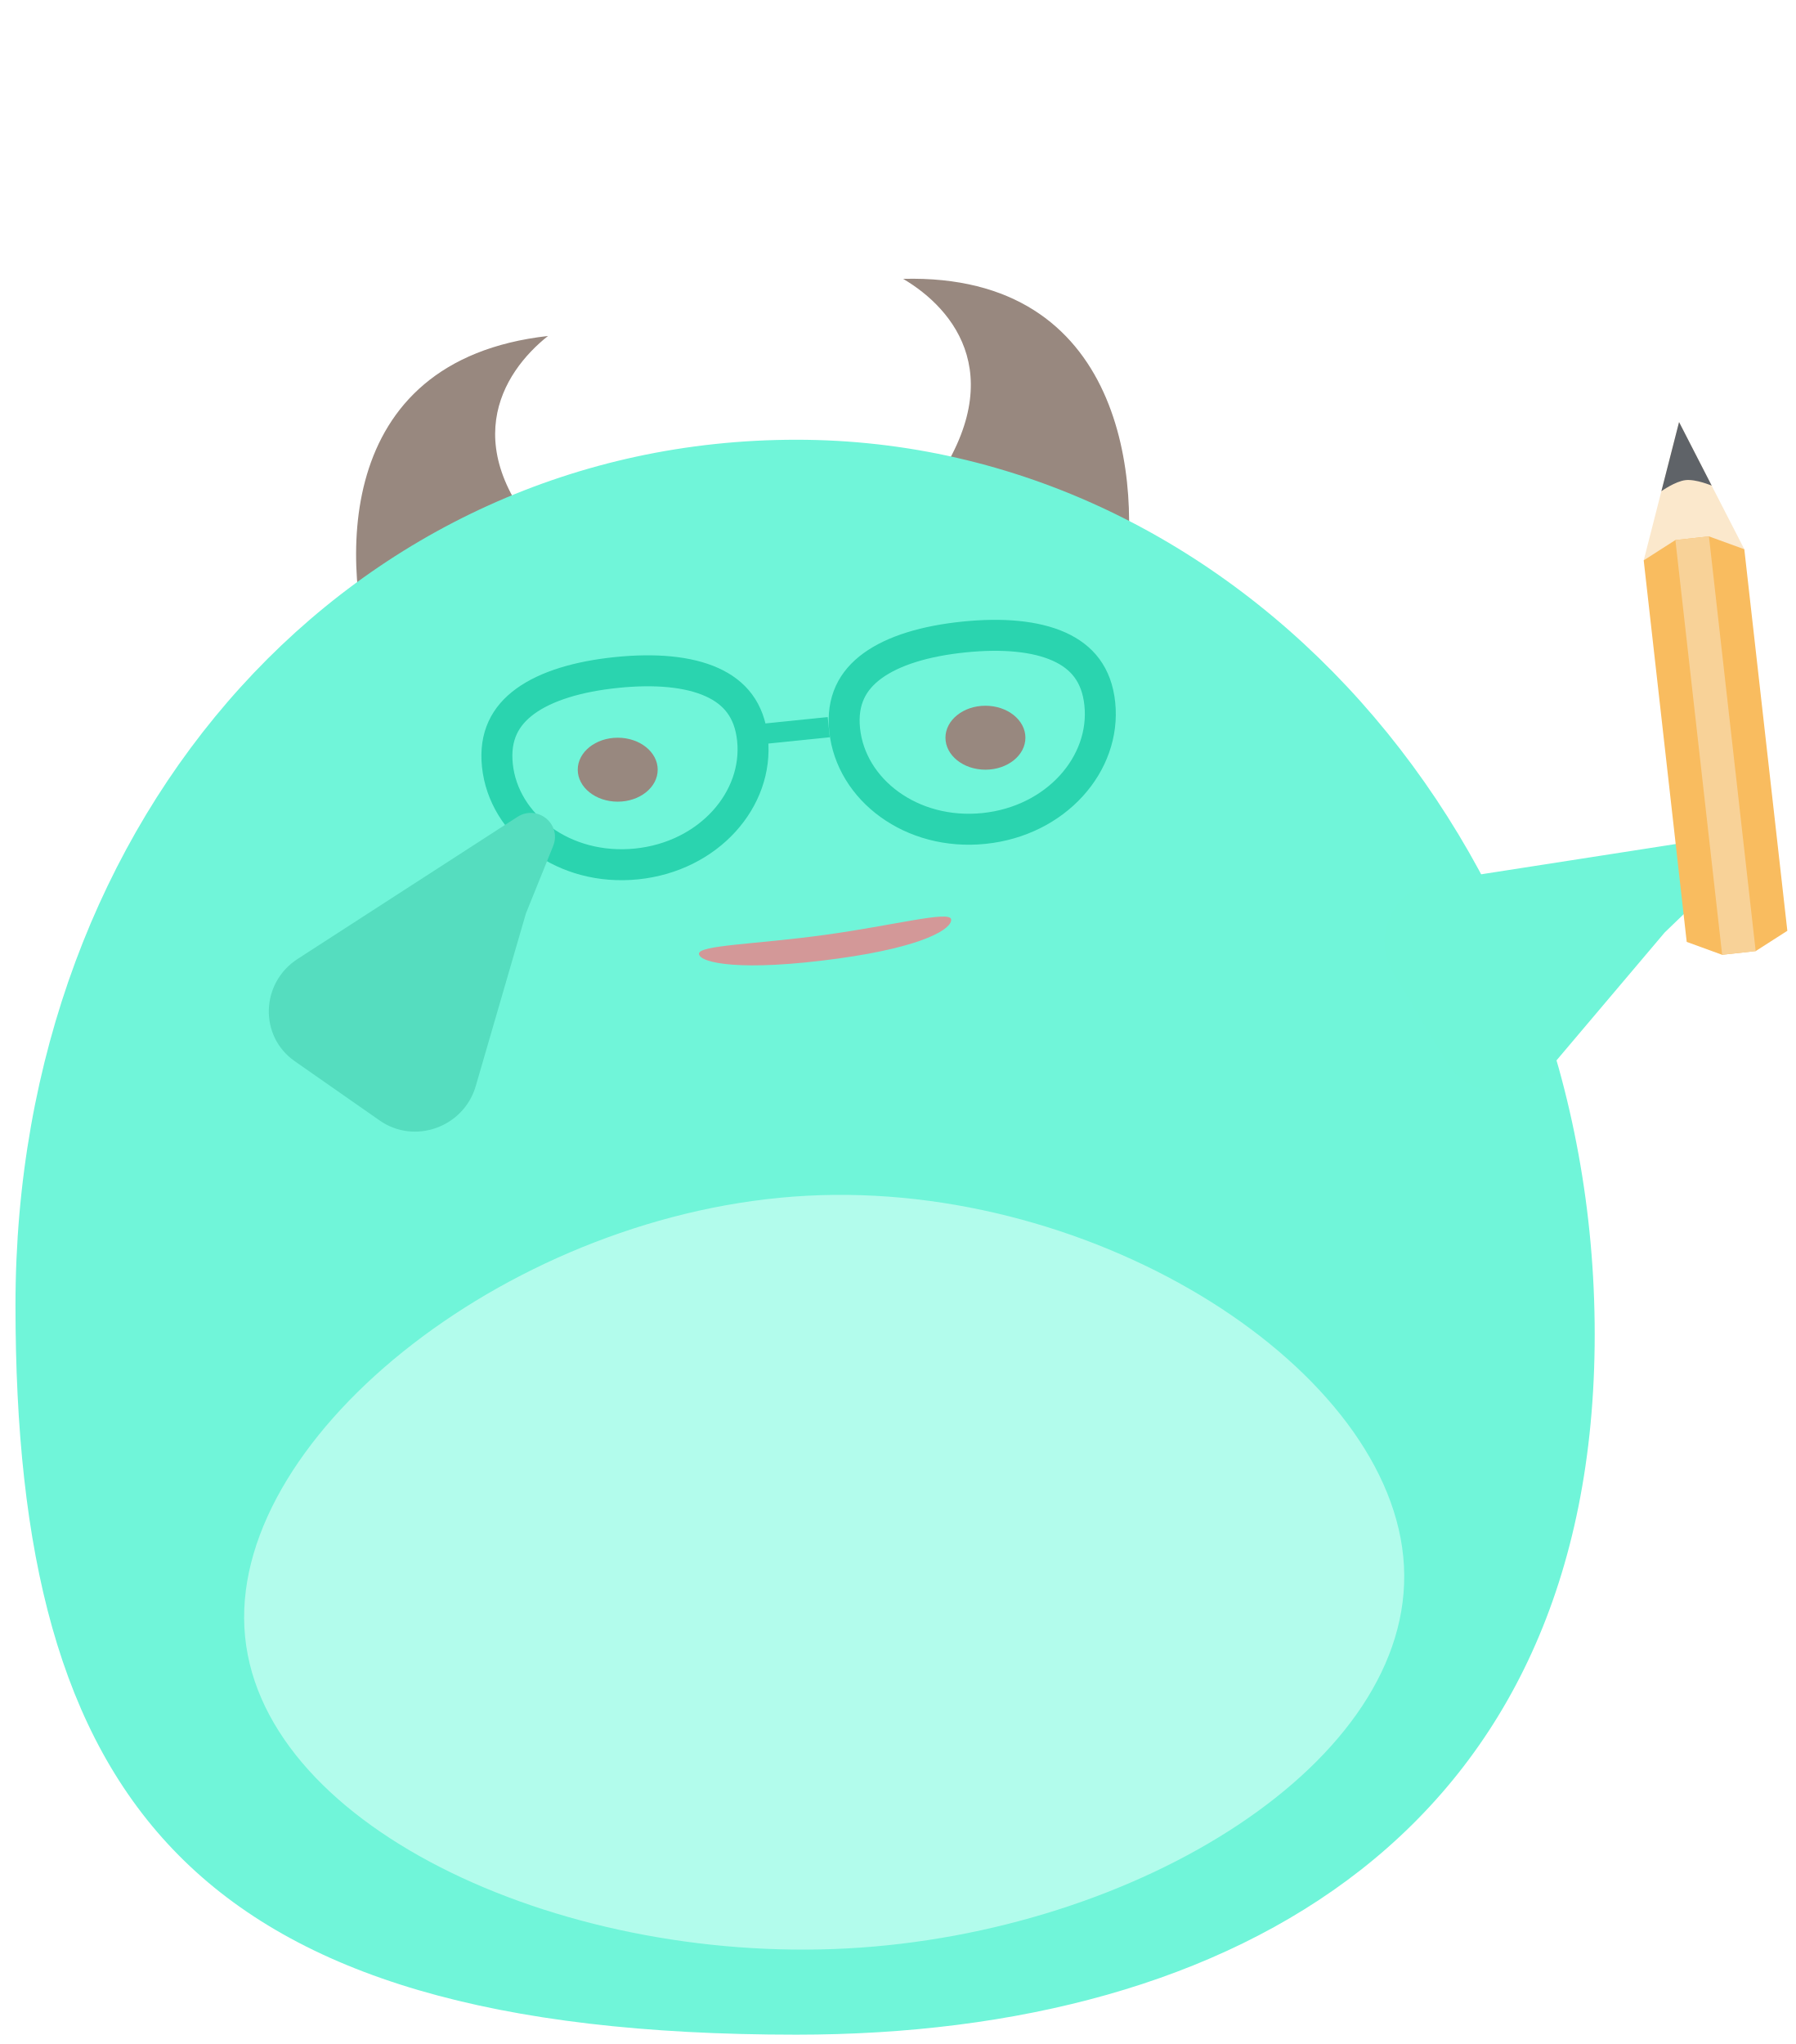
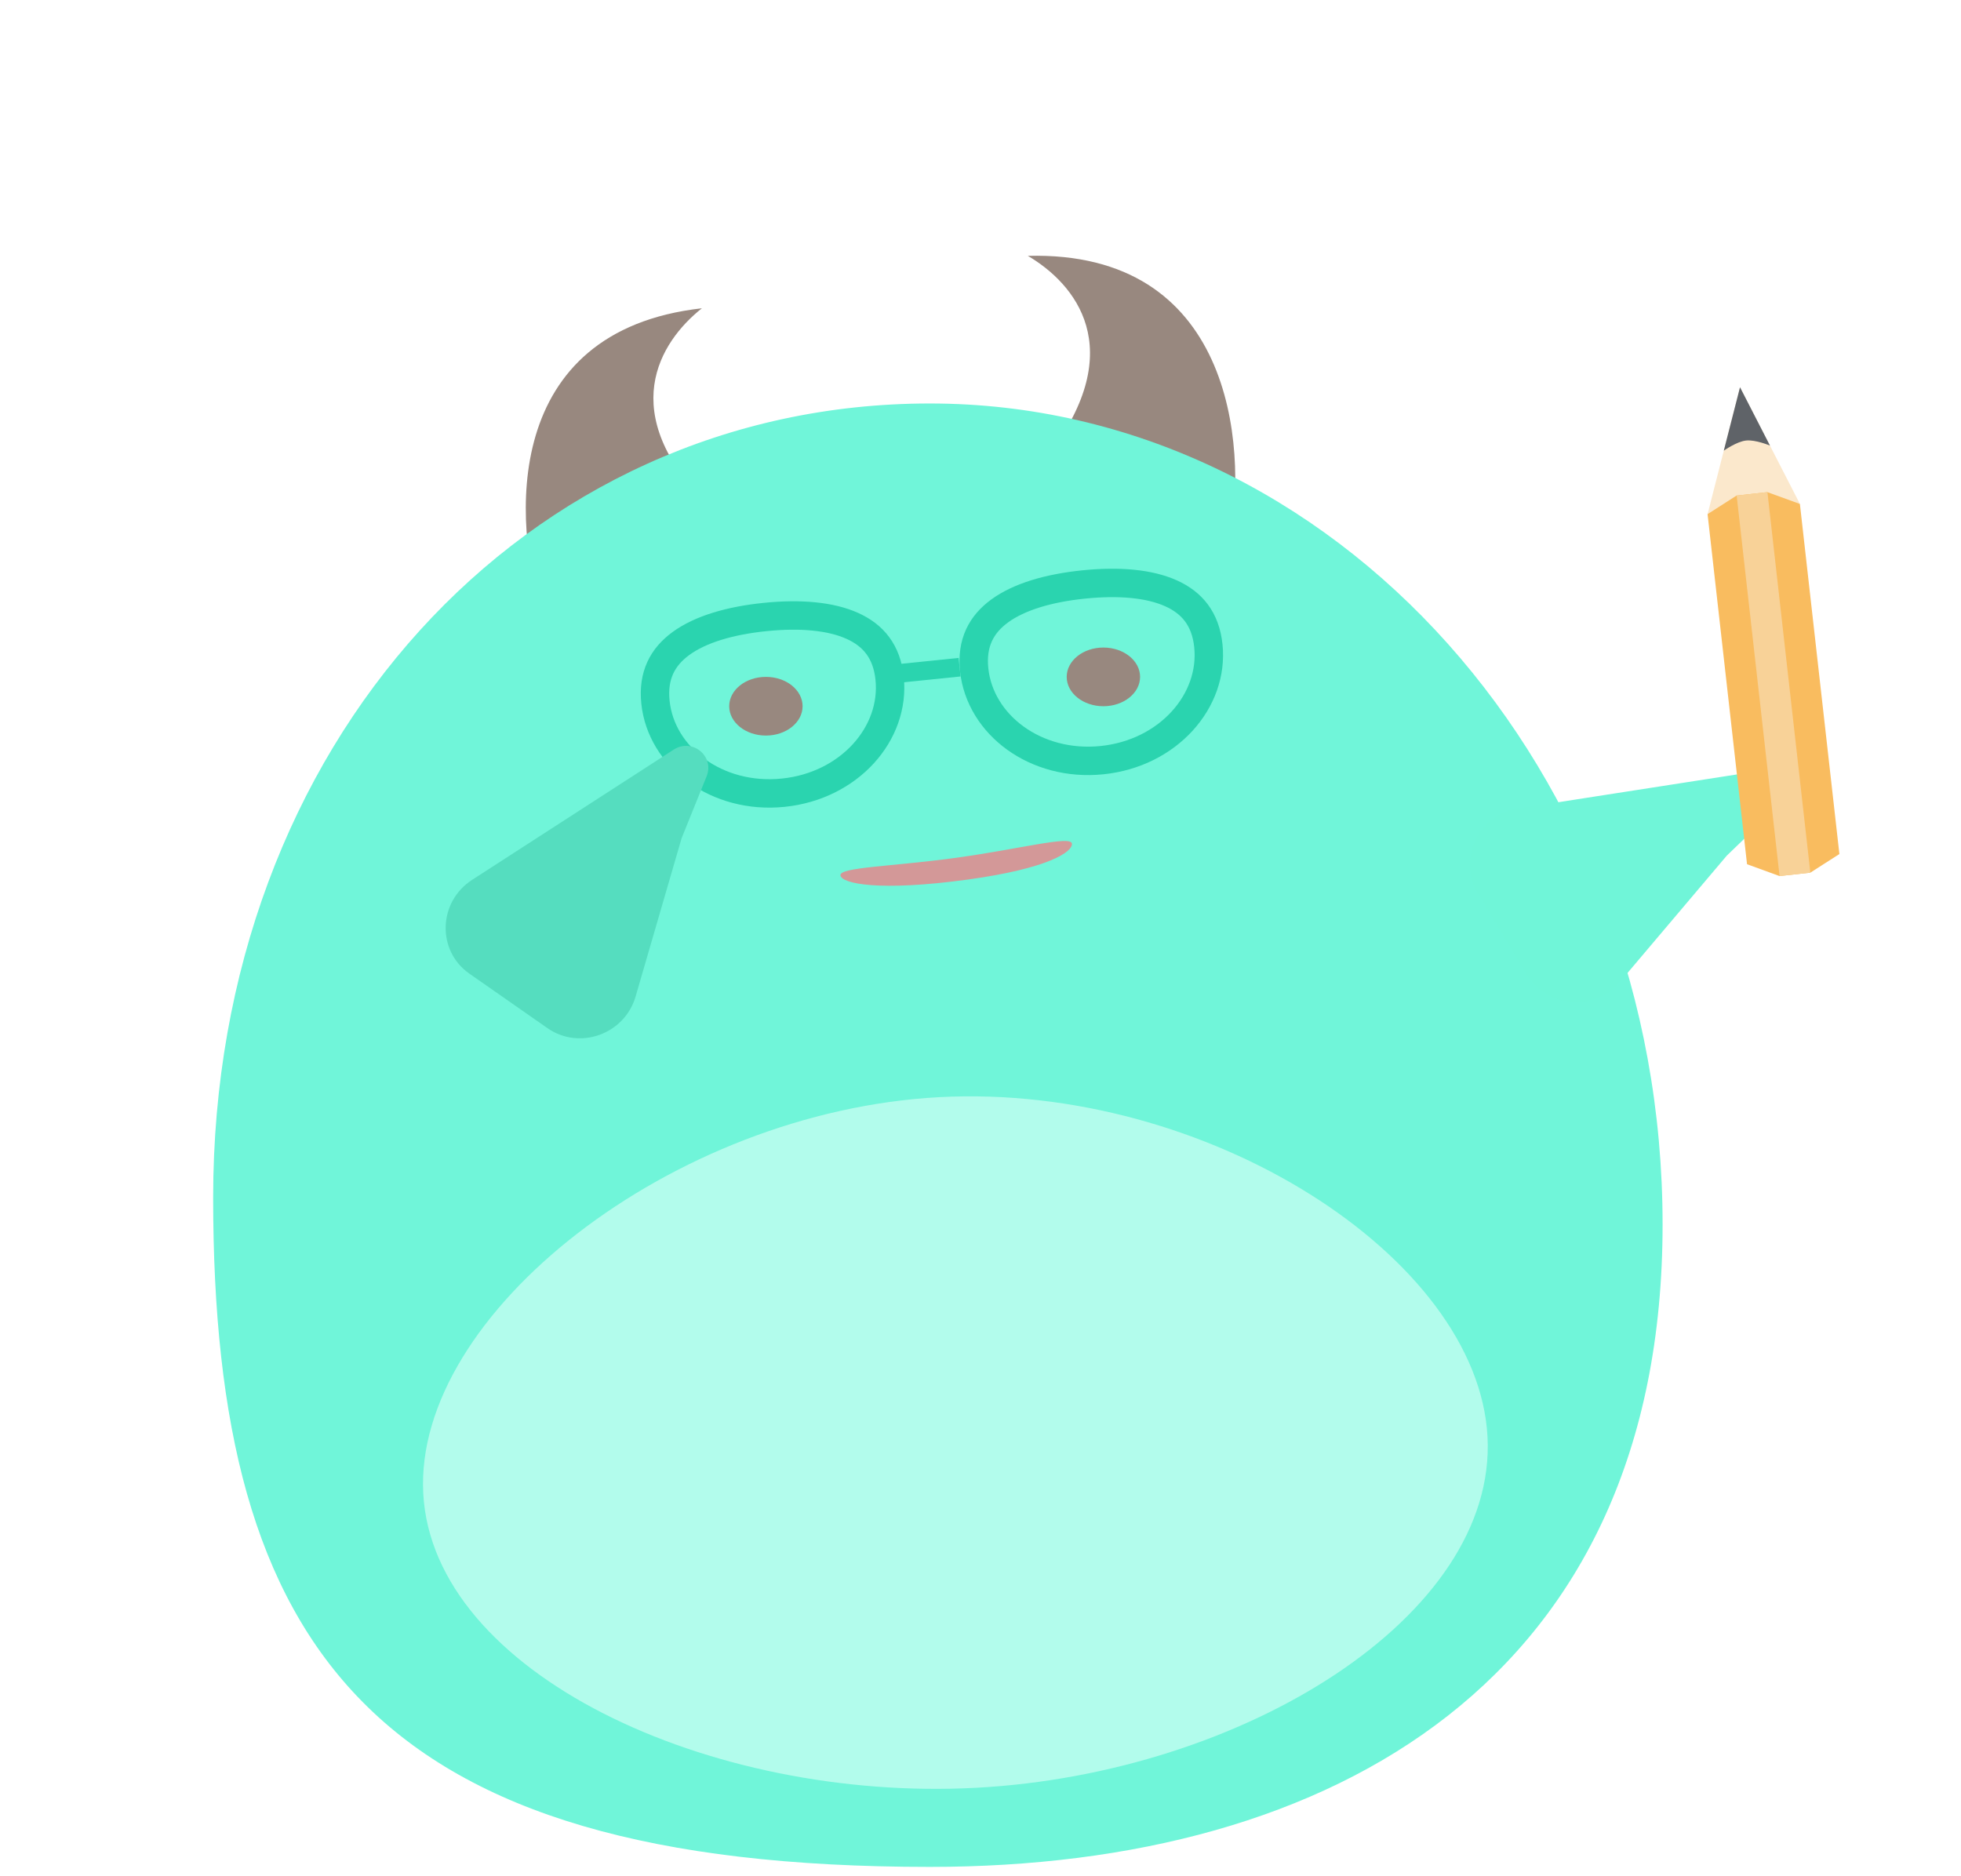
- <svg xmlns="http://www.w3.org/2000/svg" width="116" height="132" viewBox="0 0 116 132" fill="none">
-   <path fill-rule="evenodd" clip-rule="evenodd" d="M58.332 18.008C61.644 19.956 65.48 24.511 59.8 32.002L72.566 38.027C73.781 31.198 72.636 17.635 58.332 18.008ZM35.395 21.697C32.411 24.065 29.276 29.067 35.905 35.655L24.198 43.321C22.049 36.774 21.282 23.284 35.395 21.697Z" fill="#98887F" />
-   <path d="M103 86.175C103 118.084 79.914 131.398 51.435 131.398C12.291 131.398 1 116.199 1 84.29C1 52.381 22.957 28.398 51.435 28.398C79.914 28.398 103 54.266 103 86.175Z" fill="#70F5D9" />
-   <path d="M90.679 101.117C91.355 113.758 73.49 124.825 54.702 125.829C35.914 126.833 16.462 117.761 15.786 105.12C15.11 92.479 33.316 78.225 52.104 77.221C70.891 76.217 90.003 88.475 90.679 101.117Z" fill="#B2FCEC" />
-   <path d="M45.145 61.612C45.227 62.193 47.862 62.765 54.126 61.903C59.763 61.127 61.514 59.952 61.432 59.37C61.35 58.789 57.77 59.756 53.272 60.375C48.775 60.994 45.064 61.031 45.145 61.612Z" fill="#D39898" />
-   <path d="M48.605 47.743C49.01 51.617 45.783 55.316 41.118 55.793C36.454 56.27 32.53 53.3 32.126 49.427C31.928 47.535 32.629 46.231 33.927 45.286C35.291 44.294 37.354 43.681 39.827 43.428C42.3 43.175 44.446 43.358 45.986 44.054C47.452 44.716 48.408 45.851 48.605 47.743Z" stroke="#2AD4AF" stroke-width="2" />
-   <path d="M71.035 45.452C71.44 49.325 68.213 53.025 63.548 53.502C58.883 53.978 54.96 51.009 54.555 47.136C54.358 45.244 55.059 43.94 56.356 42.995C57.72 42.003 59.783 41.39 62.257 41.137C64.73 40.884 66.876 41.067 68.416 41.763C69.882 42.425 70.838 43.56 71.035 45.452Z" stroke="#2AD4AF" stroke-width="2" />
-   <rect width="5.304" height="1.312" transform="matrix(0.99482 -0.101654 0.103875 0.99459 48.1836 46.8457)" fill="#2AD4AF" />
-   <ellipse cx="63.648" cy="47.641" rx="2.582" ry="2.065" fill="#98887F" />
-   <ellipse cx="39.898" cy="49.706" rx="2.582" ry="2.065" fill="#98887F" />
-   <path d="M35.725 54.641C36.301 53.214 34.708 51.922 33.407 52.762L19.226 61.925C16.826 63.476 16.725 66.917 19.032 68.528L24.527 72.364C26.779 73.936 29.956 72.796 30.728 70.138L33.967 58.993L35.725 54.641Z" fill="#55DDBF" />
-   <path d="M110.896 56.962C112.003 55.894 111.073 54.065 109.544 54.303L92.86 56.898C90.037 57.337 88.544 60.439 89.995 62.849L93.452 68.591C94.868 70.943 98.235 71.195 100.022 69.082L107.518 60.222L110.896 56.962Z" fill="#70F5D8" />
-   <path d="M108.448 27.257L112.664 35.469L106.166 36.186L108.448 27.257Z" fill="#FBE8CC" />
-   <path d="M108.449 27.256L110.557 31.362C110.557 31.362 109.54 30.932 108.872 31.006C108.203 31.08 107.307 31.721 107.307 31.721L108.449 27.256Z" fill="#5F6368" />
-   <path d="M115.442 60.11L113.396 61.421L111.23 61.66L108.943 60.827L106.165 36.187L108.21 34.877L110.376 34.638L112.663 35.47L115.442 60.11Z" fill="#F9BC5F" />
-   <rect width="2.179" height="26.952" transform="matrix(-0.993969 0.109663 -0.112054 -0.993702 113.398 61.4199)" fill="#F8D298" />
+ <svg xmlns="http://www.w3.org/2000/svg" width="138" height="132" viewBox="0 0 138 132" fill="none">
+   <path fill-rule="evenodd" clip-rule="evenodd" d="M72.332 18.008C75.644 19.956 79.48 24.511 73.8 32.002L86.566 38.027C87.781 31.198 86.636 17.635 72.332 18.008ZM49.395 21.697C46.411 24.065 43.276 29.067 49.905 35.655L38.197 43.321C36.05 36.774 35.282 23.284 49.395 21.697Z" fill="#98887F" />
+   <path d="M117 86.175C117 118.084 93.914 131.398 65.435 131.398C26.291 131.398 15 116.199 15 84.29C15 52.381 36.957 28.398 65.435 28.398C93.914 28.398 117 54.266 117 86.175Z" fill="#70F5D9" />
+   <path d="M104.679 101.117C105.355 113.758 87.49 124.825 68.702 125.829C49.914 126.833 30.462 117.761 29.786 105.12C29.11 92.479 47.316 78.225 66.104 77.221C84.891 76.217 104.003 88.475 104.679 101.117Z" fill="#B2FCEC" />
+   <path d="M59.145 61.612C59.227 62.193 61.862 62.765 68.126 61.903C73.763 61.127 75.513 59.952 75.432 59.37C75.35 58.789 71.77 59.756 67.272 60.375C62.775 60.994 59.064 61.031 59.145 61.612Z" fill="#D39898" />
+   <path d="M62.605 47.743C63.01 51.617 59.783 55.316 55.118 55.793C50.454 56.27 46.53 53.3 46.126 49.427C45.928 47.535 46.629 46.231 47.927 45.286C49.291 44.294 51.354 43.681 53.827 43.428C56.3 43.175 58.446 43.358 59.986 44.054C61.452 44.716 62.408 45.851 62.605 47.743Z" stroke="#2AD4AF" stroke-width="2" />
+   <path d="M85.035 45.452C85.44 49.325 82.213 53.025 77.548 53.502C72.883 53.978 68.96 51.009 68.555 47.136C68.358 45.244 69.059 43.94 70.356 42.995C71.72 42.003 73.783 41.39 76.257 41.137C78.73 40.884 80.876 41.067 82.416 41.763C83.882 42.425 84.838 43.56 85.035 45.452Z" stroke="#2AD4AF" stroke-width="2" />
+   <rect width="5.304" height="1.312" transform="matrix(0.99482 -0.101654 0.103875 0.99459 62.1836 46.8457)" fill="#2AD4AF" />
+   <ellipse cx="77.648" cy="47.641" rx="2.582" ry="2.065" fill="#98887F" />
+   <ellipse cx="53.898" cy="49.706" rx="2.582" ry="2.065" fill="#98887F" />
+   <path d="M49.725 54.641C50.301 53.214 48.708 51.922 47.407 52.762L33.226 61.925C30.826 63.476 30.725 66.917 33.032 68.528L38.527 72.364C40.779 73.936 43.956 72.796 44.728 70.138L47.967 58.993L49.725 54.641Z" fill="#55DDBF" />
+   <path d="M124.896 56.962C126.003 55.894 125.073 54.065 123.544 54.303L106.86 56.898C104.037 57.337 102.544 60.439 103.995 62.849L107.452 68.591C108.868 70.943 112.235 71.195 114.022 69.082L121.518 60.222L124.896 56.962Z" fill="#70F5D8" />
+   <path d="M122.448 27.257L126.664 35.469L120.166 36.186L122.448 27.257Z" fill="#FBE8CC" />
+   <path d="M122.449 27.256L124.557 31.362C124.557 31.362 123.54 30.932 122.872 31.006C122.203 31.08 121.307 31.721 121.307 31.721L122.449 27.256Z" fill="#5F6368" />
+   <path d="M129.442 60.11L127.396 61.421L125.23 61.66L122.943 60.827L120.165 36.187L122.21 34.877L124.376 34.638L126.663 35.47L129.442 60.11Z" fill="#F9BC5F" />
+   <rect width="2.179" height="26.952" transform="matrix(-0.993969 0.109663 -0.112054 -0.993702 127.398 61.4199)" fill="#F8D298" />
</svg>
